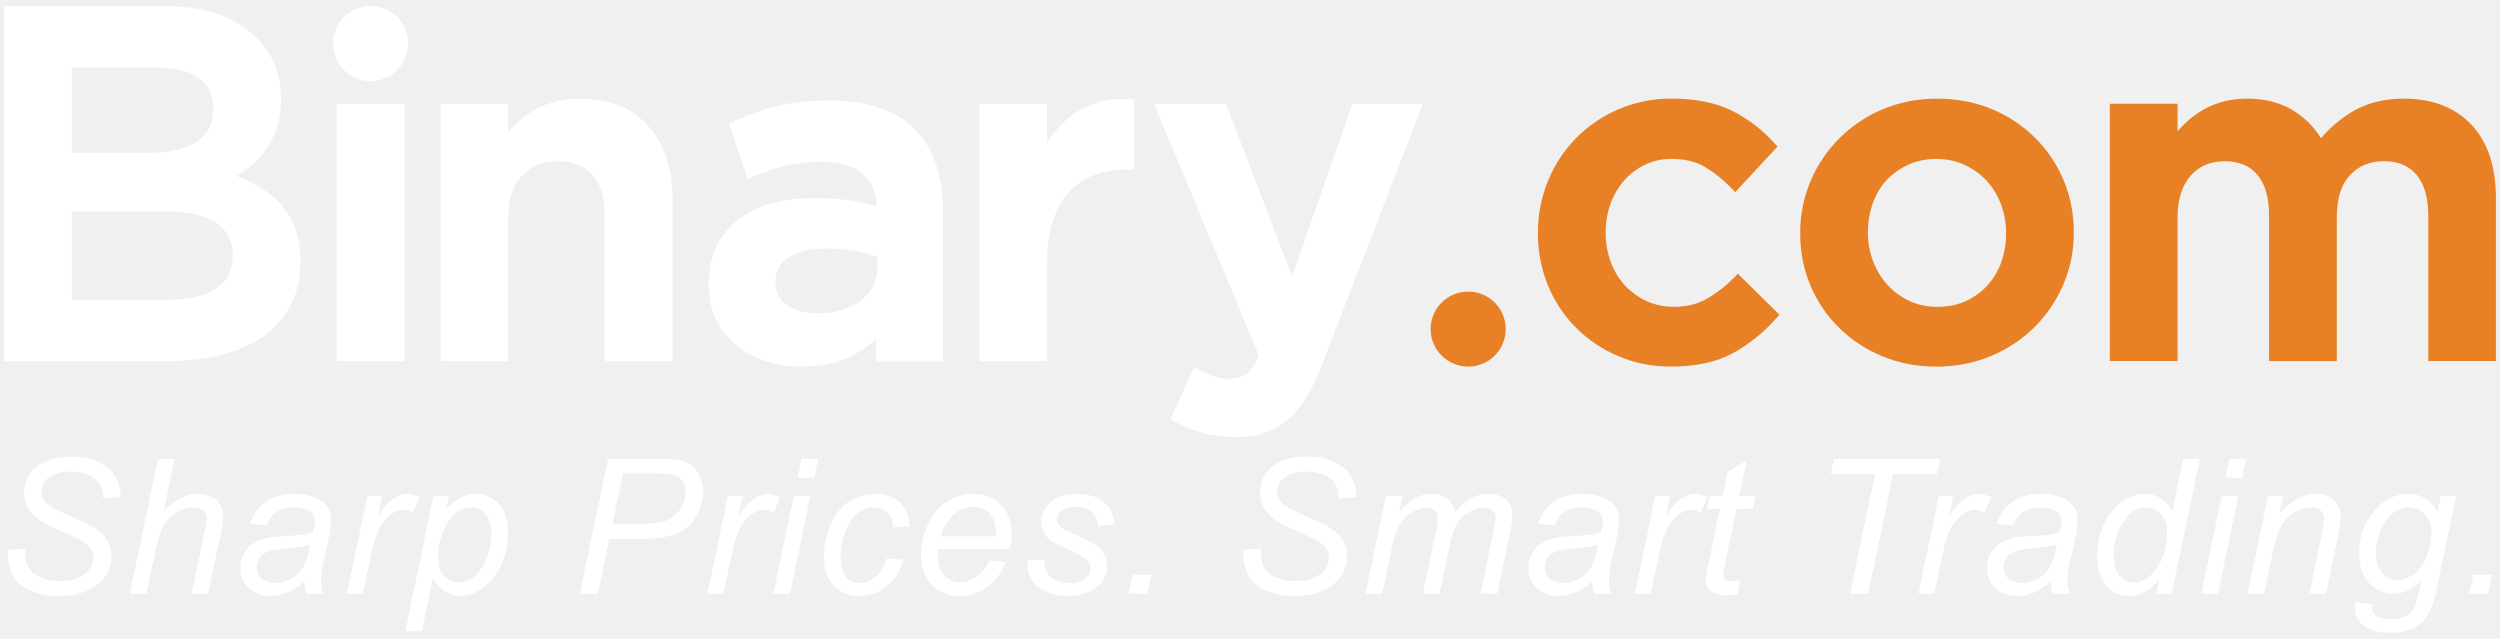
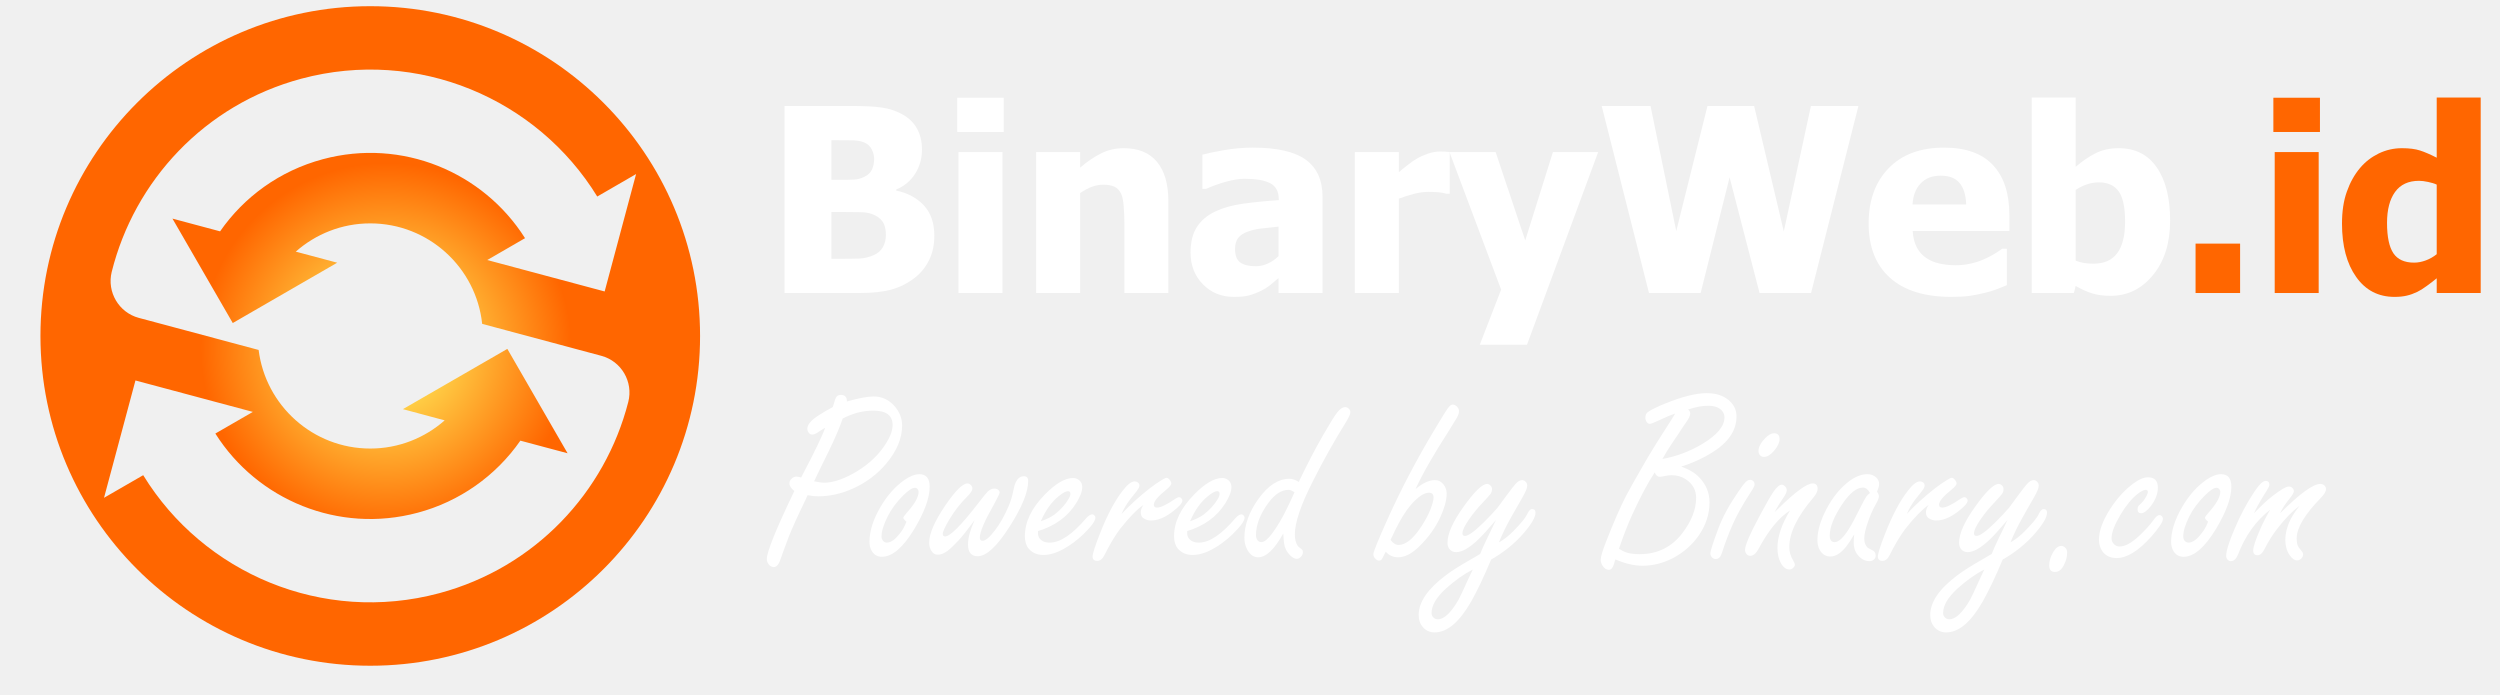
- <svg xmlns="http://www.w3.org/2000/svg" width="180" height="46" viewBox="0 0 180 46">
-   <path fill="#fff" d="M41.74 7.102c-.73 0-1.4.092-1.98.274a6.558 6.558 0 0 0-2.88 1.801c-.098.1-.19.207-.285.313V7.47h-4.877v18.523h4.877v-10.38c0-1.276.336-2.274.994-2.968.66-.696 1.508-1.035 2.58-1.035 1.095 0 1.91.324 2.49.99.586.672.887 1.664.887 2.945v10.447h4.88v-11.68c0-2.17-.59-3.93-1.745-5.23-1.16-1.313-2.825-1.98-4.943-1.98zm17.977.135c-1.486 0-2.773.14-3.828.413a19.422 19.422 0 0 0-3.086 1.098l-.324.148 1.354 3.985.386-.156c.783-.327 1.57-.592 2.33-.79.75-.194 1.623-.29 2.596-.29 1.3 0 2.308.294 2.984.88.63.544.955 1.31.99 2.34a16.8 16.8 0 0 0-1.713-.398c-.766-.135-1.71-.205-2.805-.205-1.06 0-2.057.122-2.97.366-.93.246-1.743.63-2.42 1.142a5.386 5.386 0 0 0-1.61 1.952c-.383.78-.576 1.703-.576 2.743v.067c0 .953.19 1.81.562 2.545.364.73.866 1.354 1.48 1.842.606.486 1.324.86 2.128 1.11.795.244 1.647.37 2.537.37 1.4 0 2.613-.262 3.604-.78.66-.35 1.247-.75 1.75-1.204v1.613H67.9V15.12c0-2.47-.682-4.422-2.027-5.8-1.344-1.384-3.414-2.083-6.156-2.083zm-.84 15.326c-.88 0-1.63-.204-2.224-.606-.545-.374-.815-.906-.815-1.626v-.067c0-.724.295-1.276.902-1.697.65-.444 1.58-.67 2.773-.67.756 0 1.485.065 2.16.192.57.11 1.082.244 1.516.394v.74c0 .496-.105.95-.308 1.35a3.17 3.17 0 0 1-.88 1.046 4.59 4.59 0 0 1-1.38.697 5.912 5.912 0 0 1-1.746.248zm34.149-2.661L88.27 7.47h-5.182l7.555 18.13c-.29.637-.59 1.08-.893 1.308-.314.244-.71.36-1.21.36-.384 0-.755-.06-1.108-.17a6.283 6.283 0 0 1-1.096-.46l-.36-.192-1.702 3.733.32.17c.643.348 1.318.624 2.012.824.693.196 1.494.298 2.375.298.75 0 1.435-.096 2.032-.286a5.067 5.067 0 0 0 1.677-.928c.5-.42.958-.966 1.36-1.628.39-.644.77-1.444 1.14-2.38l7.26-18.78h-5.077l-4.347 12.432z" />
-   <path fill="#E88126" d="M124.86 19.985a9.258 9.258 0 0 1-1.984 1.533c-.662.38-1.455.572-2.346.572-.723 0-1.39-.14-1.988-.418a5.017 5.017 0 0 1-1.56-1.135 5.23 5.23 0 0 1-1.015-1.69 6.005 6.005 0 0 1-.357-2.083v-.068c0-.71.12-1.396.357-2.047a5.26 5.26 0 0 1 .988-1.676 4.831 4.831 0 0 1 1.492-1.12 4.35 4.35 0 0 1 1.88-.412c.956 0 1.765.19 2.407.566a9.219 9.219 0 0 1 1.918 1.532l.287.295 3.04-3.282-.24-.265a10.31 10.31 0 0 0-3.02-2.305c-1.158-.586-2.63-.883-4.36-.883a9.625 9.625 0 0 0-3.837.77 9.711 9.711 0 0 0-3.057 2.084 9.58 9.58 0 0 0-2.016 3.086 9.864 9.864 0 0 0-.72 3.723v.07c0 1.3.245 2.547.72 3.71a9.41 9.41 0 0 0 2.016 3.05 9.62 9.62 0 0 0 3.043 2.047c1.16.502 2.448.756 3.815.756 1.78 0 3.285-.33 4.457-.972a11.624 11.624 0 0 0 3.092-2.487l.252-.275-2.998-2.95-.268.273zm21.668-10.062a9.536 9.536 0 0 0-3.12-2.067c-1.188-.5-2.52-.754-3.93-.754-1.413 0-2.733.262-3.93.77a9.762 9.762 0 0 0-3.114 2.084 9.727 9.727 0 0 0-2.066 3.06 9.486 9.486 0 0 0-.754 3.75v.07c0 1.3.248 2.548.732 3.71a9.327 9.327 0 0 0 2.06 3.05 9.7 9.7 0 0 0 3.112 2.05c1.193.498 2.504.752 3.893.752 1.41 0 2.745-.26 3.954-.772a9.747 9.747 0 0 0 3.13-2.08 9.81 9.81 0 0 0 2.065-3.063 9.303 9.303 0 0 0 .753-3.717v-.068c0-1.32-.25-2.578-.736-3.73a9.482 9.482 0 0 0-2.05-3.045zm-7.05 12.168c-.718 0-1.39-.138-1.99-.417s-1.136-.666-1.58-1.15a5.459 5.459 0 0 1-1.04-1.697 5.59 5.59 0 0 1-.377-2.06v-.07c0-.712.118-1.402.345-2.052.227-.64.56-1.2.988-1.663.43-.463.957-.84 1.564-1.118.602-.278 1.28-.42 2.023-.42.744 0 1.426.142 2.027.42.61.278 1.14.66 1.584 1.138.44.475.794 1.045 1.038 1.69.248.648.375 1.345.375 2.075v.07c0 .71-.113 1.396-.342 2.036a5.07 5.07 0 0 1-.99 1.67c-.433.47-.956.852-1.56 1.133-.605.28-1.297.418-2.06.418zM177.95 8.988c-1.166-1.25-2.81-1.887-4.87-1.887-1.41 0-2.645.31-3.68.92a9.138 9.138 0 0 0-2.29 1.93 6.024 6.024 0 0 0-1.877-1.92c-.938-.614-2.098-.93-3.443-.93-.7 0-1.357.093-1.938.275a5.84 5.84 0 0 0-1.578.745c-.457.31-.87.657-1.223 1.037-.093.098-.177.197-.265.296V7.47h-4.877v18.523h4.877V15.646c0-1.28.316-2.287.943-2.994.62-.7 1.422-1.04 2.45-1.04 1.024 0 1.794.316 2.345.968.563.66.848 1.648.848 2.935v10.48h4.878v-10.38c0-1.323.316-2.335.95-3.003.628-.676 1.425-1.002 2.444-1.002 1.02 0 1.793.317 2.342.97.56.66.85 1.66.85 2.966v10.447h4.87V14.277c.002-2.264-.586-4.043-1.754-5.29z" />
-   <g fill="#fff">
-     <path d="M24.24 7.47h4.88v18.523h-4.88z" />
-     <circle cx="26.68" cy="3.138" r="2.703" />
+ <svg xmlns="http://www.w3.org/2000/svg" width="1054" height="293" viewBox="0 0 354.75 98.5" shape-rendering="geometricPrecision" text-rendering="geometricPrecision" image-rendering="optimizeQuality" fill-rule="evenodd" clip-rule="evenodd">
+   <defs>
+     <style>.fil0,.fil1{fill:#f60;fill-rule:nonzero}.fil0{fill:#fff}</style>
+     <radialGradient id="id0" gradientUnits="userSpaceOnUse" gradientTransform="rotate(-90 55 59) scale(1.18794)" cx="54.41" cy="49.49" r="22.13" fx="54.41" fy="49.49">
+       <stop offset="0" stop-color="#ff6" />
+       <stop offset="1" stop-color="#f60" />
+     </radialGradient>
+   </defs>
+   <g id="Layer_x0020_1">
+     <g id="_2921544481344">
+       <path class="fil0" d="M132.58 33.39c0 1.32-.25 2.48-.75 3.48s-1.17 1.82-2.01 2.48c-1.01.78-2.1 1.34-3.3 1.67-1.19.34-2.72.5-4.55.5h-10.64V14.98h9.39c1.95 0 3.43.07 4.43.23 1.02.14 1.96.45 2.84.93.95.51 1.66 1.2 2.13 2.05.47.85.71 1.84.71 2.96 0 1.29-.33 2.45-.98 3.46-.64 1.01-1.54 1.75-2.68 2.22v.15c1.64.35 2.94 1.05 3.93 2.11.99 1.07 1.48 2.5 1.48 4.3zm-8.54-10.91c0-.43-.11-.87-.33-1.32-.22-.45-.56-.78-1.03-.98-.44-.2-.96-.3-1.56-.32-.6-.02-1.5-.02-2.68-.02h-.46v5.62h.83c1.14 0 1.94-.01 2.4-.04.46-.02.93-.14 1.42-.38.53-.25.9-.59 1.1-1.03.2-.44.31-.95.31-1.53zm1.67 10.8c0-.82-.16-1.46-.49-1.92-.34-.47-.84-.82-1.5-1.05-.41-.16-.96-.25-1.67-.26-.71-.02-1.65-.03-2.85-.03h-1.22v6.65h.35c1.74 0 2.94-.02 3.61-.04a5.76 5.76 0 0 0 2.03-.48c.6-.26 1.04-.65 1.32-1.15.28-.51.42-1.08.42-1.72z" />
+       <path id="1" class="fil0" d="M142.25 41.52h-6.24v-20h6.24v20zm.18-22.85h-6.6v-4.86h6.6v4.86z" />
+       <path id="2" class="fil0" d="M165.79 41.52h-6.24V31.6c0-.81-.03-1.61-.1-2.41-.06-.81-.19-1.4-.37-1.77-.21-.45-.52-.78-.93-.98-.41-.19-.95-.29-1.63-.29-.52 0-1.03.1-1.56.29-.53.19-1.09.49-1.69.9v14.18h-6.24v-20h6.24v2.21c1.02-.87 2.02-1.55 2.99-2.03.97-.49 2.04-.73 3.22-.73 2.04 0 3.61.64 4.69 1.93 1.08 1.29 1.62 3.15 1.62 5.6v13.02z" />
+       <path id="3" class="fil0" d="M181.42 36.29V32.1c-1.04.11-1.89.2-2.54.28-.65.07-1.28.23-1.91.46-.54.19-.96.48-1.27.86-.29.39-.45.91-.45 1.55 0 .95.25 1.59.75 1.94.51.36 1.24.53 2.22.53.54 0 1.1-.12 1.66-.37.57-.25 1.08-.61 1.54-1.06zm0 3.11c-.42.36-.81.68-1.14.96-.34.28-.79.57-1.36.86-.56.27-1.1.48-1.63.63-.52.15-1.26.22-2.21.22-1.76 0-3.23-.6-4.39-1.79-1.17-1.19-1.75-2.69-1.75-4.5 0-1.49.3-2.7.89-3.61.59-.92 1.44-1.65 2.55-2.19 1.13-.54 2.47-.93 4.04-1.14 1.56-.21 3.24-.38 5.04-.5v-.11c0-1.1-.41-1.87-1.22-2.29-.81-.42-2.02-.63-3.64-.63-.74 0-1.6.14-2.57.4-.98.27-1.95.61-2.88 1.03h-.53v-4.85c.62-.17 1.61-.39 2.99-.63 1.38-.24 2.77-.37 4.17-.37 3.44 0 5.95.58 7.53 1.73 1.57 1.15 2.36 2.9 2.36 5.26v13.64h-6.25V39.4z" />
+       <path id="4" class="fil0" d="M205.72 27.43h-.51c-.24-.09-.59-.15-1.04-.2-.45-.04-.96-.06-1.51-.06-.65 0-1.34.1-2.06.29-.72.19-1.42.41-2.1.67v13.39h-6.25v-20h6.25v2.86c.28-.26.68-.59 1.19-.98.5-.41.97-.72 1.38-.96.46-.27.99-.5 1.59-.71.6-.19 1.17-.29 1.71-.29.2 0 .42.01.67.02.25.01.48.03.68.06v5.91z" />
+       <path id="5" class="fil0" d="M226.78 21.52l-10.1 27.34h-6.7l3.03-7.82-7.33-19.52h6.55l4.2 12.54 3.93-12.54z" />
+       <path id="6" class="fil0" d="M263.71 14.98l-6.72 26.54h-7.31l-4.25-16.41-4.11 16.41h-7.33l-6.71-26.54h6.93l3.65 17.75 4.43-17.75h6.62l4.21 17.8 3.85-17.8z" />
+       <path id="7" class="fil0" d="M276.89 42.07c-3.78 0-6.68-.9-8.7-2.71-2.02-1.81-3.03-4.38-3.03-7.72 0-3.27.95-5.87 2.83-7.82 1.88-1.95 4.51-2.93 7.89-2.93 3.07 0 5.38.83 6.93 2.49 1.55 1.65 2.32 4.01 2.32 7.1v2.24h-13.72c.06.93.25 1.71.59 2.33.33.63.77 1.12 1.32 1.49.54.37 1.16.64 1.88.79.71.17 1.49.25 2.34.25.73 0 1.44-.08 2.15-.25.7-.16 1.35-.37 1.93-.64.51-.23.99-.48 1.42-.74.44-.27.79-.5 1.06-.71h.67v5.17c-.51.2-.98.39-1.4.56-.43.17-1.01.35-1.74.53-.68.17-1.38.31-2.1.42-.73.1-1.6.15-2.64.15zM279 28.96c-.04-1.33-.35-2.35-.93-3.04-.58-.7-1.47-1.05-2.67-1.05-1.23 0-2.18.37-2.87 1.11-.69.73-1.07 1.72-1.14 2.98H279z" />
+       <path id="8" class="fil0" d="M301.55 31.38c0-2-.3-3.42-.9-4.27-.61-.86-1.55-1.29-2.81-1.29a5.4 5.4 0 0 0-1.67.27c-.55.18-1.09.44-1.63.8v10.04c.42.17.84.28 1.26.34.42.06.84.09 1.26.09 1.51 0 2.64-.5 3.38-1.5.74-1 1.11-2.49 1.11-4.48zm6.39-.13c0 3.18-.81 5.76-2.43 7.72-1.61 1.97-3.62 2.95-6.01 2.95-.99 0-1.86-.11-2.6-.34-.74-.23-1.52-.58-2.36-1.06l-.26 1h-5.98V13.78h6.24v9.83c.92-.79 1.85-1.43 2.8-1.91.96-.49 2.06-.73 3.31-.73 2.33 0 4.13.9 5.39 2.72 1.27 1.82 1.9 4.34 1.9 7.56z" />
+       <path id="9" class="fil1" d="M317.87 41.52h-6.32v-7.01h6.32z" />
+       <path id="10" class="fil1" d="M329.02 41.52h-6.24v-20h6.24v20zm.18-22.85h-6.61v-4.86h6.61v4.86z" />
+       <path id="11" class="fil1" d="M352.01 41.52h-6.24v-2.09c-.41.34-.87.7-1.39 1.07-.52.39-.97.67-1.37.86-.5.24-.99.42-1.48.53-.49.12-1.07.18-1.75.18-2.29 0-4.11-.94-5.44-2.83-1.34-1.89-2.01-4.41-2.01-7.57 0-1.75.23-3.26.69-4.54.45-1.28 1.07-2.4 1.87-3.35.73-.87 1.61-1.55 2.65-2.06 1.04-.5 2.13-.75 3.29-.75 1.05 0 1.91.11 2.58.33.68.22 1.46.56 2.36 1.02v-8.54h6.24v27.74zm-6.24-5.51v-9.87c-.31-.15-.72-.28-1.22-.38-.5-.11-.94-.16-1.29-.16-1.51 0-2.64.53-3.4 1.58-.76 1.05-1.14 2.52-1.14 4.4 0 1.99.31 3.42.91 4.31.6.88 1.58 1.32 2.93 1.32.55 0 1.1-.11 1.67-.32.56-.21 1.07-.5 1.54-.88z" />
+       <path id="12" class="fil0" d="M114.6 70.21l-.24.53c-1.24 2.57-2.07 4.4-2.48 5.49-.65 1.71-1 2.7-1.09 2.98-.25.8-.58 1.2-.98 1.2-.29 0-.53-.13-.73-.39-.18-.23-.27-.48-.27-.74 0-1.02 1.3-4.24 3.91-9.67-.47-.36-.7-.72-.7-1.07 0-.27.11-.51.35-.71.2-.17.42-.26.65-.26.17 0 .39.05.66.13 1.94-3.69 3.08-6.05 3.41-7.06-.3.17-.68.41-1.14.72-.26.16-.49.25-.7.25-.23 0-.41-.12-.55-.35a.84.84 0 0 1-.14-.48c0-.55.48-1.15 1.44-1.79.78-.51 1.49-.94 2.16-1.28.11-.28.17-.48.2-.59.11-.45.24-.75.37-.91.13-.15.33-.23.61-.23.56 0 .84.31.84.93.82-.23 1.54-.41 2.18-.53.63-.12 1.16-.18 1.6-.18 1.16 0 2.13.44 2.93 1.32.75.84 1.12 1.77 1.12 2.81 0 1.79-.74 3.59-2.24 5.38-1.28 1.53-2.87 2.72-4.77 3.57-1.64.73-3.28 1.09-4.92 1.09-.39 0-.89-.05-1.48-.16zm4.98-10.88c-.4 1.18-1.04 2.69-1.93 4.53-1.1 2.23-1.81 3.69-2.13 4.38.65.13 1.12.2 1.38.2 1.36 0 2.94-.55 4.74-1.64 1.76-1.08 3.13-2.4 4.11-3.98.61-.97.91-1.82.91-2.58 0-.67-.23-1.18-.68-1.52-.46-.34-1.15-.51-2.08-.51-.7 0-1.42.09-2.14.27-.72.19-1.45.47-2.18.85z" />
+       <path id="13" class="fil0" d="M130.47 67.23c.96 0 1.45.59 1.45 1.78 0 1.58-.73 3.58-2.18 6-1.59 2.62-3.12 3.94-4.6 3.94-.69 0-1.2-.33-1.51-.97-.17-.32-.25-.7-.25-1.15 0-1.52.52-3.17 1.56-4.95.97-1.65 2.11-2.94 3.43-3.85.77-.53 1.47-.8 2.1-.8zm-1.85 6.73c-.29-.24-.44-.42-.44-.55 0-.1.19-.36.56-.79 1.08-1.2 1.61-2.17 1.61-2.9 0-.1-.03-.19-.09-.29a.46.46 0 0 0-.44-.27c-.38 0-.94.37-1.68 1.11-.95.95-1.67 1.93-2.17 2.94-.58 1.15-.88 2.11-.88 2.87 0 .21.06.38.16.54.16.21.36.32.59.32.57 0 1.18-.43 1.84-1.29.29-.35.52-.72.69-1.1.18-.38.27-.58.25-.59z" />
+       <path id="14" class="fil0" d="M138.3 73.75c-1.02 1.38-1.77 2.33-2.26 2.85-.61.66-1.13 1.16-1.57 1.5-.5.37-.96.55-1.39.55-.42 0-.74-.2-.96-.62-.18-.32-.27-.68-.27-1.07 0-1.29.77-3.07 2.32-5.34 1.4-2.05 2.44-3.08 3.12-3.08.16 0 .32.08.48.23.14.14.21.31.21.5 0 .26-.23.63-.69 1.09-.99.97-1.85 2.07-2.58 3.3-.62 1.04-.93 1.73-.93 2.04 0 .24.11.36.33.36.71 0 2.25-1.54 4.64-4.63.77-1 1.24-1.57 1.4-1.73.31-.29.63-.43.95-.43.22 0 .4.06.56.18.12.12.19.24.19.38s-.29.73-.86 1.79c-1.3 2.27-1.95 3.81-1.95 4.6 0 .31.13.46.38.46.42 0 1.01-.49 1.76-1.48.71-.92 1.38-2.1 1.98-3.52.27-.61.5-1.43.7-2.43.24-1.15.72-1.73 1.43-1.73.41 0 .61.22.61.68 0 1.55-.87 3.69-2.6 6.41-1.81 2.85-3.33 4.26-4.56 4.26-.92 0-1.38-.56-1.38-1.69 0-.93.32-2.07.94-3.43z" />
+       <path id="15" class="fil0" d="M147.29 75.3v.31c0 .26.07.49.19.68.3.43.79.65 1.47.65 1.49 0 3.2-1.15 5.15-3.43.35-.39.64-.58.87-.58.13 0 .25.06.36.19.07.1.11.19.11.27 0 .46-.57 1.25-1.71 2.36-.9.86-1.85 1.57-2.86 2.12-1.01.55-1.94.82-2.81.82-.9 0-1.6-.31-2.11-.92-.35-.43-.52-1.01-.52-1.75 0-2.01.94-3.97 2.83-5.9 1.53-1.56 2.87-2.35 4.01-2.35.31 0 .59.1.84.29.31.25.46.58.46.98 0 .63-.29 1.4-.87 2.32-1.2 1.9-3 3.21-5.41 3.94zm.4-1.39c.83-.29 1.49-.61 1.96-.97.83-.64 1.49-1.37 1.97-2.18.18-.28.27-.54.27-.76 0-.24-.12-.36-.34-.36-.3 0-.74.23-1.31.7-1.02.82-1.87 2-2.55 3.57z" />
+       <path id="16" class="fil0" d="M159.15 72.87c1.17-1.25 2.51-2.47 4.03-3.66.55-.42 1.13-.83 1.75-1.2.31-.18.5-.27.59-.27.18 0 .35.13.53.39.11.14.16.27.16.39 0 .21-.22.5-.67.87-1.21.96-1.81 1.68-1.81 2.17 0 .27.15.41.46.41.51 0 1.38-.42 2.62-1.27.21-.14.39-.21.53-.21.1 0 .19.05.28.14.11.11.16.22.16.34 0 .36-.5.91-1.49 1.65-1.04.78-2.03 1.18-2.97 1.18-.37 0-.72-.1-1.04-.31-.28-.16-.41-.46-.41-.88 0-.3.13-.64.38-1.02-.95.66-2.05 1.81-3.33 3.43-.74.99-1.47 2.22-2.2 3.69-.27.55-.61.82-1.02.82-.44 0-.66-.21-.66-.62 0-.41.35-1.49 1.04-3.25 1.02-2.61 2.1-4.64 3.21-6.07.69-.9 1.27-1.34 1.73-1.34.16 0 .3.05.43.14.16.12.24.27.24.45s-.13.43-.36.75c-.05.05-.36.45-.95 1.19-.53.7-.94 1.4-1.23 2.09z" />
+       <path id="17" class="fil0" d="M168.46 75.3v.31c0 .26.07.49.2.68.3.43.78.65 1.46.65 1.49 0 3.21-1.15 5.15-3.43.35-.39.64-.58.88-.58.13 0 .25.06.35.19.07.1.11.19.11.27 0 .46-.57 1.25-1.71 2.36-.89.86-1.84 1.57-2.85 2.12s-1.95.82-2.82.82c-.89 0-1.59-.31-2.11-.92-.35-.43-.52-1.01-.52-1.75 0-2.01.95-3.97 2.84-5.9 1.52-1.56 2.86-2.35 4-2.35.31 0 .59.1.84.29.31.25.46.58.46.98 0 .63-.29 1.4-.87 2.32-1.2 1.9-3 3.21-5.41 3.94zm.41-1.39c.82-.29 1.48-.61 1.95-.97.83-.64 1.49-1.37 1.98-2.18.17-.28.26-.54.26-.76 0-.24-.11-.36-.34-.36-.3 0-.74.23-1.31.7-1.02.82-1.87 2-2.54 3.57z" />
+       <path id="18" class="fil0" d="M184.29 68.33c1.19-2.48 2.31-4.64 3.37-6.49 1.02-1.78 1.72-2.91 2.09-3.37.4-.51.78-.76 1.13-.76.19 0 .37.07.52.23.15.15.21.32.21.5 0 .27-.2.73-.6 1.37-1.73 2.78-3.3 5.6-4.74 8.47-1.69 3.33-2.53 5.83-2.53 7.49 0 .68.13 1.21.39 1.6.04.09.26.27.64.57.07.06.11.18.11.35 0 .24-.1.46-.28.66-.18.19-.39.29-.61.29-.28 0-.58-.17-.92-.49-.47-.47-.76-1.02-.85-1.64-.04-.26-.08-.75-.13-1.46-1.24 2.24-2.42 3.37-3.56 3.37-.65 0-1.16-.37-1.56-1.11-.26-.49-.39-1.03-.39-1.65 0-1.85.68-3.72 2.04-5.59 1.35-1.86 2.8-2.79 4.35-2.79.42 0 .87.15 1.32.45zm-.6 1.47c-.33-.23-.61-.35-.84-.35-1.01 0-1.96.62-2.86 1.84-1.18 1.6-1.77 3.14-1.77 4.63 0 .18.04.34.11.5.14.3.36.45.65.45.42 0 .92-.41 1.53-1.22.79-1.07 1.53-2.33 2.22-3.79.24-.5.47-.99.7-1.49 0 0 .05-.12.15-.34l.11-.23z" />
+       <path id="19" class="fil0" d="M200.86 69.35c1.02-.86 1.93-1.28 2.74-1.28.5 0 .91.2 1.24.62.29.37.44.8.44 1.29 0 .93-.3 2.05-.91 3.37-.68 1.47-1.66 2.83-2.95 4.1-1.06 1.05-2.07 1.57-3.03 1.57-.36 0-.68-.07-.97-.2-.29-.13-.55-.32-.78-.59-.09.17-.15.28-.18.33-.2.43-.34.7-.42.79-.07.09-.2.14-.36.14-.21 0-.41-.12-.61-.37a.848.848 0 0 1-.19-.54c0-.33.68-2.01 2.05-5.05 1.91-4.23 4.12-8.44 6.64-12.63 1.02-1.71 1.64-2.71 1.87-3.01.25-.36.48-.54.7-.54.26 0 .49.14.7.4a.9.9 0 0 1 .19.58c0 .25-.11.57-.34.95-.04.08-.42.7-1.12 1.83-2.15 3.33-3.72 6.08-4.71 8.24zm-3.54 7.2c.18.24.36.42.55.54.18.12.38.18.58.18 1.04 0 2.13-.9 3.29-2.7.53-.82.96-1.62 1.27-2.42.27-.72.41-1.25.41-1.59 0-.25-.06-.42-.16-.53-.11-.12-.27-.17-.5-.17-.55 0-1.22.37-1.99 1.12-.77.74-1.54 1.81-2.29 3.21-.35.67-.66 1.29-.93 1.88-.15.32-.23.48-.23.48z" />
+       <path id="20" class="fil0" d="M212.28 73.73c-1.05 1.24-1.9 2.17-2.53 2.78-1.24 1.18-2.28 1.78-3.12 1.78-.4 0-.72-.15-.96-.45-.18-.23-.27-.53-.27-.88 0-1.29.76-2.99 2.28-5.11 1.54-2.16 2.66-3.24 3.34-3.24.19 0 .36.09.5.25.13.13.2.29.2.47 0 .26-.07.48-.2.68-.14.19-.53.63-1.17 1.31-.67.7-1.29 1.45-1.86 2.27-.65.93-.97 1.6-.97 2.03 0 .25.12.37.36.37.48 0 1.37-.65 2.69-1.95.83-.82 1.47-1.51 1.94-2.07.09-.11.51-.68 1.25-1.69.66-.89 1.07-1.42 1.23-1.59.35-.42.68-.62.99-.62.19 0 .37.08.52.25.15.15.21.33.21.53 0 .35-.23.92-.71 1.73-.57.99-1.09 1.9-1.57 2.76-.75 1.33-1.32 2.52-1.73 3.57.76-.44 1.45-.98 2.07-1.63 1.05-1.07 1.7-1.86 1.94-2.38.22-.48.45-.72.68-.72.33 0 .5.17.5.51 0 .62-.53 1.56-1.6 2.81-1.27 1.5-2.84 2.78-4.7 3.84-1 2.4-1.95 4.39-2.84 5.97-1.67 2.91-3.39 4.37-5.17 4.37-.72 0-1.31-.28-1.75-.84-.35-.43-.52-.97-.52-1.63 0-1.85 1.31-3.74 3.91-5.68.76-.58 1.89-1.29 3.39-2.15.61-.34 1.08-.62 1.43-.84.21-.54.53-1.27.97-2.17.48-.98.9-1.86 1.27-2.64zm-3.29 7.03c-1.26.64-2.55 1.55-3.86 2.74-1.33 1.23-1.99 2.37-1.99 3.42 0 .23.07.42.19.57.18.22.41.33.7.33.89 0 1.87-.93 2.95-2.8.17-.31.66-1.34 1.45-3.09.17-.36.36-.75.56-1.17z" />
+       <path id="21" class="fil0" d="M238.57 66.15c1.12.4 1.97.91 2.54 1.52.98 1.02 1.47 2.2 1.47 3.55 0 1.64-.49 3.18-1.48 4.64-.93 1.34-2.11 2.4-3.55 3.19-1.45.78-2.94 1.17-4.48 1.17-1.18 0-2.47-.3-3.85-.9-.11.31-.17.53-.19.64-.16.56-.4.84-.74.84-.34 0-.64-.2-.89-.59-.17-.28-.26-.56-.26-.84 0-.42.26-1.29.78-2.62 1.07-2.73 2.01-4.87 2.81-6.43.5-.96 1.53-2.79 3.1-5.49.69-1.16 1.68-2.75 2.98-4.76.31-.47.6-.95.89-1.44-.59.19-1.33.5-2.23.93-.76.35-1.2.53-1.34.53-.17 0-.33-.08-.46-.27a.994.994 0 0 1-.19-.62c0-.37.12-.63.37-.8.45-.32 1.26-.72 2.42-1.19 2.44-.99 4.4-1.48 5.9-1.48 1.26 0 2.28.31 3.07.94.78.63 1.17 1.42 1.17 2.37 0 1.96-1.13 3.65-3.4 5.08-1.37.86-2.85 1.53-4.44 2.03zm-2.67-1.08c2.02-.37 3.92-1.09 5.7-2.16 2.06-1.25 3.1-2.49 3.1-3.73 0-.57-.28-1.02-.83-1.34-.35-.21-.85-.32-1.49-.32-.41 0-.86.04-1.34.13-.47.09-.97.23-1.5.4.2.16.3.35.3.57 0 .31-.2.73-.59 1.26-.13.17-.37.53-.71 1.05-.14.23-.53.83-1.2 1.8-.65.97-1.13 1.75-1.44 2.34zm-6.17 12.74c.4.24.7.4.89.47.51.2 1.19.3 2.03.3 2.54 0 4.56-1 6.09-3 1.29-1.7 1.94-3.36 1.94-4.99 0-1.12-.49-2-1.48-2.65-.58-.38-1.26-.57-2.05-.57-.3 0-.74.07-1.32.2-.11.02-.22.03-.32.03-.29 0-.53-.2-.71-.62-.96 1.45-2.03 3.47-3.22 6.06-.6 1.32-1.22 2.92-1.85 4.77z" />
+       <path id="22" class="fil0" d="M248.34 68.03c.2 0 .36.08.5.23.09.14.14.26.14.4 0 .21-.17.56-.52 1.07-1.23 1.91-2.11 3.48-2.63 4.72-.56 1.27-1.05 2.58-1.48 3.92-.18.6-.48.9-.88.9-.24 0-.43-.1-.58-.29a.8.8 0 0 1-.19-.5c0-.36.38-1.54 1.14-3.56.59-1.6 1.55-3.36 2.88-5.28.43-.64.75-1.06.96-1.27.22-.22.43-.34.66-.34zm3.38-6.61c.53 0 .8.28.8.82 0 .5-.26 1.06-.78 1.67-.5.58-.98.87-1.45.87-.22 0-.4-.08-.55-.25a.82.82 0 0 1-.21-.57c0-.57.31-1.18.94-1.83.46-.47.88-.71 1.25-.71z" />
+       <path id="23" class="fil0" d="M251.81 72.62c.15-.14.3-.29.44-.43 2.48-2.43 4.13-3.65 4.97-3.65.47 0 .7.26.7.77 0 .36-.21.78-.62 1.26-2.27 2.66-3.4 4.99-3.4 7.01 0 .65.18 1.27.54 1.87.16.27.25.49.25.65 0 .14-.08.27-.22.4-.16.17-.34.25-.55.25-.48 0-.89-.31-1.22-.92-.32-.59-.48-1.29-.48-2.13 0-1.6.6-3.38 1.79-5.33-1.61 1.04-3.1 2.87-4.49 5.49-.36.64-.74.95-1.14.95-.21 0-.37-.07-.51-.21a.906.906 0 0 1-.25-.65c0-.63.73-2.32 2.2-5.04.78-1.47 1.4-2.54 1.85-3.21.46-.65.84-.98 1.17-.98.15 0 .3.08.45.22.16.17.25.36.25.57 0 .26-.17.64-.52 1.12-.5.73-.9 1.39-1.21 1.99z" />
+       <path id="24" class="fil0" d="M263.11 75.77c-.39.69-.78 1.27-1.15 1.75-.75.93-1.49 1.39-2.23 1.39-.64 0-1.14-.3-1.5-.91-.22-.39-.34-.85-.34-1.39 0-1.32.42-2.77 1.25-4.37.93-1.78 2.05-3.13 3.36-4.09.85-.61 1.68-.92 2.47-.92.5 0 .92.15 1.26.46.28.27.42.58.42.93 0 .26-.1.63-.3 1.09.18.25.27.47.27.66 0 .25-.17.66-.5 1.23-.34.59-.69 1.36-1.03 2.33-.37 1.02-.55 1.84-.55 2.46 0 .5.14.91.44 1.23.09.08.33.22.73.41.3.14.45.39.45.75 0 .23-.08.41-.25.56-.18.15-.39.23-.62.23-.65 0-1.2-.3-1.67-.87-.39-.47-.58-1.05-.58-1.75 0-.24.02-.63.07-1.18zm2.24-5.88c-.14-.26-.3-.45-.47-.58a.892.892 0 0 0-.53-.18c-.91 0-1.89.79-2.95 2.37-1.17 1.76-1.76 3.24-1.76 4.45 0 .3.06.53.18.68.1.16.28.24.51.24.57 0 1.23-.61 2-1.83.42-.66.95-1.65 1.59-2.95.42-.84.72-1.4.91-1.68.1-.14.27-.31.52-.52z" />
+       <path id="25" class="fil0" d="M270.58 72.87c1.16-1.25 2.51-2.47 4.03-3.66.54-.42 1.13-.83 1.74-1.2.31-.18.51-.27.59-.27.18 0 .36.13.54.39.1.14.16.27.16.39 0 .21-.23.5-.68.87-1.2.96-1.81 1.68-1.81 2.17 0 .27.16.41.47.41.5 0 1.38-.42 2.61-1.27.22-.14.39-.21.53-.21.1 0 .19.05.29.14.1.11.16.22.16.34 0 .36-.5.91-1.49 1.65-1.04.78-2.04 1.18-2.97 1.18-.38 0-.73-.1-1.05-.31-.27-.16-.41-.46-.41-.88 0-.3.13-.64.38-1.02-.94.66-2.05 1.81-3.33 3.43-.73.99-1.47 2.22-2.2 3.69-.27.55-.61.82-1.01.82-.45 0-.66-.21-.66-.62 0-.41.34-1.49 1.03-3.25 1.03-2.61 2.1-4.64 3.22-6.07.69-.9 1.26-1.34 1.73-1.34.15 0 .29.05.43.14.15.12.23.27.23.45s-.12.43-.36.75c-.04.05-.36.45-.94 1.19-.54.7-.95 1.4-1.23 2.09z" />
+       <path id="26" class="fil0" d="M284.86 73.73c-1.05 1.24-1.89 2.17-2.52 2.78-1.25 1.18-2.29 1.78-3.12 1.78-.4 0-.73-.15-.96-.45-.18-.23-.27-.53-.27-.88 0-1.29.76-2.99 2.28-5.11 1.54-2.16 2.65-3.24 3.34-3.24.19 0 .35.09.5.25.13.13.19.29.19.47 0 .26-.06.48-.2.68-.14.19-.52.63-1.16 1.31-.67.7-1.29 1.45-1.86 2.27-.65.93-.97 1.6-.97 2.03 0 .25.12.37.36.37.48 0 1.37-.65 2.69-1.95.82-.82 1.47-1.51 1.94-2.07.09-.11.51-.68 1.24-1.69.67-.89 1.08-1.42 1.23-1.59.36-.42.69-.62 1-.62.19 0 .36.08.52.25.14.15.21.33.21.53 0 .35-.24.92-.71 1.73-.57.99-1.1 1.9-1.57 2.76-.75 1.33-1.33 2.52-1.73 3.57a9.42 9.42 0 0 0 2.06-1.63c1.06-1.07 1.71-1.86 1.94-2.38.23-.48.45-.72.69-.72.33 0 .49.17.49.51 0 .62-.52 1.56-1.59 2.81-1.27 1.5-2.84 2.78-4.7 3.84-1 2.4-1.95 4.39-2.84 5.97-1.67 2.91-3.39 4.37-5.17 4.37-.72 0-1.31-.28-1.75-.84-.35-.43-.52-.97-.52-1.63 0-1.85 1.3-3.74 3.91-5.68.76-.58 1.89-1.29 3.39-2.15.6-.34 1.08-.62 1.43-.84.2-.54.53-1.27.96-2.17.49-.98.91-1.86 1.27-2.64zm-3.29 7.03c-1.26.64-2.54 1.55-3.85 2.74-1.33 1.23-1.99 2.37-1.99 3.42 0 .23.06.42.19.57.18.22.41.33.69.33.89 0 1.88-.93 2.96-2.8.17-.31.66-1.34 1.45-3.09.17-.36.35-.75.55-1.17z" />
+       <path id="27" class="fil0" d="M292.49 77.41c.27 0 .49.12.67.36.11.15.17.35.17.59 0 .56-.15 1.15-.46 1.76-.32.65-.75.98-1.27.98-.55 0-.82-.31-.82-.93 0-.62.19-1.24.57-1.89.35-.58.72-.87 1.14-.87z" />
+       <path id="28" class="fil0" d="M304.8 67.67c.93 0 1.4.49 1.4 1.48 0 .87-.34 1.74-1.01 2.62-.53.67-.98 1-1.37 1-.34 0-.5-.19-.5-.57 0-.2.05-.36.14-.48.04-.05.18-.18.42-.41.22-.21.44-.5.67-.91.15-.28.23-.5.23-.66 0-.19-.11-.29-.32-.29-.25 0-.64.2-1.15.59-.81.63-1.62 1.62-2.43 2.97-.83 1.4-1.25 2.5-1.25 3.31 0 .27.08.5.23.7.23.31.53.47.92.47.74 0 1.63-.47 2.65-1.4.87-.8 1.6-1.6 2.19-2.4.31-.45.58-.66.8-.66.14 0 .25.06.36.17.09.12.14.24.14.36 0 .44-.57 1.3-1.69 2.57-1.8 2-3.43 3-4.89 3-.87 0-1.54-.32-2-.94-.33-.47-.5-1.01-.5-1.65 0-1.23.51-2.66 1.54-4.29.98-1.56 2.13-2.81 3.42-3.76.76-.55 1.43-.82 2-.82z" />
+       <path id="29" class="fil0" d="M315.17 67.23c.97 0 1.46.59 1.46 1.78 0 1.58-.74 3.58-2.19 6-1.59 2.62-3.12 3.94-4.6 3.94-.69 0-1.19-.33-1.51-.97-.16-.32-.25-.7-.25-1.15 0-1.52.53-3.17 1.57-4.95.96-1.65 2.11-2.94 3.42-3.85.77-.53 1.47-.8 2.1-.8zm-1.84 6.73c-.3-.24-.45-.42-.45-.55 0-.1.19-.36.57-.79 1.07-1.2 1.61-2.17 1.61-2.9 0-.1-.04-.19-.1-.29a.46.46 0 0 0-.44-.27c-.38 0-.94.37-1.67 1.11-.95.95-1.68 1.93-2.18 2.94-.58 1.15-.87 2.11-.87 2.87 0 .21.05.38.16.54.15.21.35.32.59.32.57 0 1.18-.43 1.83-1.29.29-.35.52-.72.7-1.1.17-.38.26-.58.25-.59z" />
+       <path id="30" class="fil0" d="M319.84 72.78c1-1.05 1.87-1.87 2.64-2.46 1.15-.9 1.93-1.34 2.32-1.34.19 0 .36.07.5.21.13.13.2.28.2.43 0 .22-.21.59-.63 1.1-.64.8-1.08 1.49-1.33 2.06 2.78-2.78 4.69-4.17 5.72-4.17.21 0 .39.07.55.2.16.15.25.32.25.53 0 .34-.26.77-.77 1.29-2.26 2.32-3.39 4.22-3.39 5.71 0 .6.1 1.04.31 1.3l.46.59c.09.1.14.24.14.41 0 .18-.08.37-.23.53-.18.19-.38.29-.6.29-.39 0-.75-.25-1.09-.76-.4-.59-.6-1.3-.6-2.11 0-1.09.31-2.18.93-3.3.22-.39.57-.92 1.07-1.57-1.01.76-2.04 1.82-3.08 3.16-.71.9-1.35 1.92-1.91 3.04-.28.54-.6.81-.96.81-.41 0-.61-.23-.61-.68 0-.49.33-1.5 1-3.03.38-.87.85-1.79 1.41-2.75-2.03 1.57-3.56 3.71-4.58 6.4-.26.6-.59.9-1.01.9-.19 0-.34-.08-.46-.22a.727.727 0 0 1-.2-.51c0-.71.39-1.97 1.18-3.81.81-1.94 1.74-3.68 2.77-5.23.71-1.08 1.26-1.62 1.65-1.62.36 0 .54.19.54.57 0 .16-.22.58-.66 1.25-.77 1.24-1.28 2.17-1.53 2.78z" />
+       <path fill="none" d="M0 0h354.75v98.5H0z" />
+       <path d="M52.54.82c25.84 0 46.8 20.95 46.8 46.8 0 25.84-20.96 46.79-46.8 46.79-25.84 0-46.8-20.95-46.8-46.79C5.74 21.77 26.7.82 52.54.82zm19.45 48.63l8.55 14.81-6.7-1.79A25.862 25.862 0 0 1 59.26 72.7c-11.24 3.01-22.75-1.84-28.67-11.19l-.03-.05 5.32-3.07-16.66-4.46-4.46 16.65 5.56-3.21c8.52 13.9 25.45 21.18 42 16.75 13.65-3.66 23.55-14.35 26.83-27.13.74-2.86-.97-5.8-3.83-6.56L78.5 48.6l-10.08-2.7c-.85-8.01-7.64-14.26-15.88-14.26-4.05 0-7.75 1.52-10.57 4.01l5.88 1.57-14.82 8.56-8.56-14.82 6.76 1.81c3.38-4.86 8.43-8.59 14.59-10.24 11.25-3.02 22.75 1.84 28.67 11.19l.01.02-5.36 3.1L85.8 41.3l4.46-16.66-5.51 3.19C76.22 13.94 59.3 6.68 42.76 11.11 29 14.8 19.07 25.62 15.85 38.53c-.7 2.85 1.01 5.76 3.85 6.52l1.28.34 5.6 1.5L36.7 49.6c.98 7.88 7.7 13.99 15.84 13.99 4.05 0 7.75-1.52 10.56-4L57.17 58l14.82-8.55z" fill="url(#id0)" />
+     </g>
  </g>
-   <path fill="#E88126" d="M108.41 23.696a2.7 2.7 0 0 0-2.696-2.703 2.707 2.707 0 0 0-2.71 2.703c0 1.488 1.214 2.7 2.71 2.7a2.702 2.702 0 0 0 2.697-2.7z" />
-   <path fill="#fff" d="M20.19 14.685a6.938 6.938 0 0 0-1.624-1.285c-.388-.222-.813-.43-1.256-.62l-.273-.112.247-.16c.21-.136.424-.284.63-.447a5.856 5.856 0 0 0 1.19-1.215c.334-.46.608-1 .816-1.605.21-.607.317-1.313.317-2.105v-.07c0-1.71-.593-3.167-1.762-4.333C16.962 1.208 14.7.438 11.765.438H.293v25.558h11.83c1.4 0 2.694-.152 3.85-.457 1.17-.305 2.184-.757 3.013-1.342a6.26 6.26 0 0 0 1.958-2.24c.454-.892.692-1.933.692-3.09v-.07c0-.886-.127-1.67-.378-2.34a5.209 5.209 0 0 0-1.068-1.773zM5.175 10.832V4.853h6.055c1.357 0 2.403.262 3.104.787.687.513 1.02 1.212 1.02 2.14v.07c0 1.062-.38 1.826-1.165 2.34-.81.534-1.914.8-3.287.8H5.175v-.158zm11.578 7.57c0 1.06-.388 1.833-1.176 2.36-.807.54-1.95.814-3.385.814H5.175v-6.354h6.695c1.67 0 2.926.284 3.724.835.776.535 1.16 1.28 1.16 2.273v.072zM81.3 7.136c-1.653-.07-3.052.328-4.153 1.194a7.577 7.577 0 0 0-1.756 1.943V7.47h-4.878v18.523h4.88v-7.14c0-1.122.138-2.114.42-2.96.27-.824.66-1.517 1.153-2.058a4.784 4.784 0 0 1 1.78-1.212c.687-.27 1.462-.41 2.306-.41h.603V7.152l-.352-.014zM.536 39.61l1.272-.118-.012.337c0 .375.08.717.255 1.03.174.31.458.55.854.72.397.173.873.256 1.418.256.78 0 1.373-.172 1.78-.51.41-.34.61-.73.61-1.167a1.24 1.24 0 0 0-.32-.833c-.224-.25-.824-.585-1.81-1.01-.77-.33-1.284-.583-1.564-.76-.435-.287-.76-.602-.968-.938a2.175 2.175 0 0 1-.31-1.157c0-.5.134-.946.408-1.348.278-.403.676-.71 1.204-.92.524-.213 1.12-.322 1.784-.322.788 0 1.455.135 1.998.4.54.265.936.617 1.18 1.058.25.444.373.865.373 1.267 0 .04-.004.106-.01.2l-1.25.096c0-.27-.024-.486-.073-.638-.09-.27-.23-.5-.41-.688a2.103 2.103 0 0 0-.763-.443 3.379 3.379 0 0 0-1.093-.17c-.707 0-1.255.16-1.646.478-.306.243-.448.565-.448.965 0 .24.06.45.183.64.125.19.35.37.67.554.23.13.778.383 1.636.76.702.312 1.182.556 1.443.73.354.234.62.516.813.85.192.337.29.712.29 1.14 0 .522-.162 1.01-.483 1.452s-.763.786-1.322 1.027c-.57.246-1.217.365-1.944.365-1.1 0-1.996-.24-2.69-.72-.7-.48-1.046-1.34-1.05-2.586zm8.814 3.14l2.027-9.71h1.196l-.77 3.732c.442-.438.853-.745 1.24-.935.386-.187.78-.278 1.19-.278.58 0 1.03.15 1.354.457.324.308.488.712.488 1.214 0 .25-.075.704-.217 1.365l-.867 4.153h-1.197l.894-4.26c.13-.615.19-1.006.19-1.163a.718.718 0 0 0-.24-.563c-.155-.146-.387-.22-.683-.22-.437 0-.848.113-1.24.343-.396.226-.703.54-.922.932-.226.396-.428 1.034-.615 1.912l-.63 3.02H9.35zm12.56-.874c-.42.355-.818.62-1.204.783a3.062 3.062 0 0 1-1.23.248c-.646 0-1.176-.19-1.57-.572-.396-.38-.595-.87-.595-1.467a2 2 0 0 1 .27-1.046c.182-.3.415-.542.713-.726.296-.185.654-.315 1.084-.395.27-.052.778-.097 1.533-.128.752-.03 1.292-.108 1.622-.237.088-.325.137-.597.137-.814a.788.788 0 0 0-.307-.655c-.28-.222-.68-.334-1.22-.334-.5 0-.912.112-1.233.336-.323.222-.552.54-.697.95l-1.21-.107c.242-.696.637-1.23 1.172-1.603.537-.37 1.213-.553 2.027-.553.873 0 1.558.204 2.068.618.388.31.582.712.582 1.207 0 .375-.056.81-.164 1.306l-.392 1.748c-.126.555-.184 1.008-.184 1.357 0 .22.046.537.145.953h-1.213a4.008 4.008 0 0 1-.134-.872zm.442-2.688c-.17.065-.35.117-.538.15-.196.036-.518.074-.966.113-.7.06-1.188.142-1.48.235-.283.097-.5.25-.65.454-.14.206-.214.437-.214.687 0 .338.112.612.346.83.235.215.564.322.99.322.4 0 .777-.105 1.147-.314.364-.21.656-.502.87-.88.21-.372.374-.907.495-1.598zm2.625 3.562l1.474-7.037h1.06l-.3 1.44c.362-.543.718-.944 1.064-1.208.346-.257.698-.386 1.063-.386.24 0 .534.083.88.253l-.49 1.116a1.131 1.131 0 0 0-.68-.228c-.422 0-.854.233-1.292.702-.44.47-.788 1.308-1.042 2.523l-.592 2.82h-1.143zm4.203 2.694l2.03-9.73h1.104l-.203.983c.412-.43.78-.727 1.1-.893.327-.163.67-.245 1.034-.245.668 0 1.226.242 1.668.728.438.49.663 1.187.663 2.097 0 .73-.125 1.4-.365 2-.243.605-.545 1.092-.894 1.455-.357.367-.715.638-1.072.81-.365.17-.737.258-1.112.258-.843 0-1.5-.43-1.964-1.285l-.792 3.82H29.18zm2.368-5.57c0 .526.04.89.11 1.093a1.497 1.497 0 0 0 1.418.96c.69 0 1.248-.388 1.672-1.16.422-.775.632-1.566.632-2.373 0-.6-.14-1.06-.424-1.384a1.35 1.35 0 0 0-1.064-.485c-.304 0-.59.08-.85.24-.26.163-.5.404-.724.723-.226.32-.403.71-.553 1.18-.146.457-.217.865-.217 1.207zM41.75 42.75l2.032-9.71h4.054c.703 0 1.23.082 1.584.242.35.162.64.438.868.827.23.39.345.827.345 1.313 0 .404-.08.812-.245 1.227a3.24 3.24 0 0 1-.617 1.027 2.907 2.907 0 0 1-1.577.913 8.307 8.307 0 0 1-1.888.217h-2.433l-.823 3.94h-1.3zm2.353-5.04h2.138c.835 0 1.445-.09 1.833-.27.386-.18.698-.45.932-.814.232-.37.353-.76.353-1.168 0-.318-.064-.578-.188-.78a1.096 1.096 0 0 0-.52-.44c-.228-.097-.66-.143-1.3-.143h-2.493l-.754 3.614zm6.833 5.04l1.474-7.037h1.058l-.3 1.44c.365-.543.72-.944 1.067-1.208.342-.257.697-.386 1.063-.386.235 0 .53.083.88.253l-.492 1.116a1.133 1.133 0 0 0-.68-.228c-.422 0-.852.233-1.29.702-.44.47-.788 1.308-1.038 2.523l-.604 2.82h-1.138zm4.74 0l1.477-7.037h1.19L56.88 42.75h-1.204zm1.75-8.354l.285-1.356h1.196l-.285 1.356h-1.193zm6.437 5.79l1.2.128c-.304.878-.73 1.527-1.28 1.956-.557.427-1.19.64-1.894.64-.765 0-1.38-.248-1.857-.742-.48-.497-.713-1.186-.713-2.074 0-.766.15-1.52.453-2.264.307-.743.748-1.308 1.314-1.693.568-.384 1.21-.576 1.943-.576.752 0 1.355.212 1.79.64.448.425.665.987.665 1.69l-1.177.076c-.007-.445-.138-.79-.39-1.044-.256-.25-.585-.377-1.003-.377-.48 0-.9.153-1.248.46-.356.3-.634.766-.837 1.384a5.772 5.772 0 0 0-.303 1.79c0 .604.137 1.05.402 1.354.26.3.586.447.98.447.385 0 .757-.145 1.112-.44.36-.297.638-.75.84-1.354zm7.367.174l1.166.116c-.17.58-.557 1.13-1.156 1.65-.604.522-1.324.78-2.158.78-.52 0-.998-.12-1.436-.36a2.349 2.349 0 0 1-.988-1.05c-.23-.46-.348-.98-.348-1.568 0-.77.184-1.516.537-2.236.355-.722.816-1.256 1.38-1.61a3.407 3.407 0 0 1 1.833-.522c.842 0 1.506.257 2.008.78.504.52.758 1.23.758 2.132 0 .343-.033.696-.092 1.062h-5.182c-.02.136-.025.256-.025.367 0 .66.148 1.162.455 1.51.3.344.668.518 1.104.518.416 0 .818-.133 1.215-.402.4-.27.706-.66.93-1.167zm-3.486-1.742h3.947c.003-.124.01-.214.01-.264 0-.604-.15-1.063-.452-1.384-.303-.32-.686-.48-1.16-.48-.51 0-.977.178-1.402.53-.418.354-.735.885-.942 1.598zm6.244 1.726l1.2-.07c0 .344.052.638.155.88.11.244.303.44.588.6.284.15.618.227.995.227.533 0 .934-.103 1.197-.314.264-.213.395-.463.395-.75 0-.206-.082-.403-.236-.59-.165-.185-.563-.41-1.194-.684-.633-.272-1.037-.463-1.22-.573a2.073 2.073 0 0 1-.667-.64 1.593 1.593 0 0 1-.226-.846c0-.554.22-1.033.662-1.43.443-.395 1.06-.594 1.857-.594.88 0 1.55.203 2.014.61.465.407.703.946.72 1.615l-1.175.077c-.014-.426-.166-.76-.447-1.006-.283-.248-.686-.373-1.2-.373-.415 0-.74.094-.966.29-.23.183-.345.39-.345.612s.1.412.3.58c.13.117.472.29 1.024.532.917.397 1.493.71 1.733.94.38.367.57.813.57 1.34 0 .347-.107.687-.322 1.024-.21.337-.54.606-.98.806-.44.202-.954.3-1.55.3-.813 0-1.506-.198-2.074-.6-.57-.403-.84-1.057-.808-1.962zm7.27 2.406l.29-1.358h1.356l-.297 1.357h-1.35zm8.254-3.14l1.27-.118-.015.337c0 .375.086.717.256 1.03.175.31.46.55.854.72.4.173.873.256 1.424.256.774 0 1.368-.172 1.772-.51.412-.34.615-.73.615-1.167 0-.305-.105-.583-.322-.833-.22-.25-.824-.585-1.807-1.01-.77-.33-1.285-.583-1.566-.76-.434-.287-.762-.602-.97-.938a2.2 2.2 0 0 1-.307-1.157c0-.5.137-.946.407-1.348.277-.403.676-.71 1.205-.92.527-.213 1.12-.322 1.785-.322.787 0 1.455.135 1.996.4.55.265.94.617 1.182 1.058.248.444.37.865.37 1.267 0 .04-.005.106-.007.2l-1.252.096c0-.27-.02-.486-.07-.638-.09-.27-.226-.5-.413-.688-.186-.18-.44-.33-.76-.443-.326-.11-.69-.17-1.094-.17-.705 0-1.256.16-1.648.478-.3.243-.45.565-.45.965 0 .24.064.45.19.64.122.19.347.37.667.554.223.13.773.383 1.633.76.7.312 1.18.556 1.44.73.358.234.63.516.82.85.188.337.284.712.284 1.14 0 .522-.167 1.01-.48 1.452-.322.443-.764.786-1.33 1.027-.563.246-1.213.365-1.94.365-1.097 0-1.995-.24-2.693-.72-.692-.48-1.04-1.34-1.045-2.586zm8.805 3.14l1.47-7.037h1.198l-.246 1.16c.446-.498.847-.84 1.198-1.032a2.41 2.41 0 0 1 1.14-.28c.44 0 .808.113 1.097.345.293.23.488.558.582.97.357-.438.732-.77 1.13-.987.394-.22.812-.327 1.247-.327.59 0 1.03.138 1.32.415.293.276.438.67.438 1.17 0 .22-.05.578-.15 1.076l-.947 4.53h-1.2l.968-4.65c.086-.377.127-.648.127-.813 0-.23-.072-.41-.217-.545-.148-.13-.352-.196-.617-.196-.354 0-.72.106-1.09.325-.38.215-.664.503-.865.85-.204.352-.39.894-.54 1.62l-.715 3.41h-1.2l.993-4.75c.068-.322.102-.55.102-.688 0-.23-.07-.413-.213-.557a.762.762 0 0 0-.56-.212c-.34 0-.696.106-1.067.325a2.523 2.523 0 0 0-.91.903c-.236.387-.434.94-.578 1.653l-.695 3.324h-1.2zm16.319-.874c-.416.355-.818.62-1.195.783a3.089 3.089 0 0 1-1.237.248c-.646 0-1.172-.19-1.566-.572-.4-.38-.594-.87-.594-1.467 0-.397.088-.744.266-1.046.175-.3.413-.542.714-.726.29-.185.656-.315 1.084-.395.266-.052.777-.097 1.53-.128.755-.03 1.296-.108 1.624-.237.092-.325.14-.597.14-.814a.791.791 0 0 0-.308-.655c-.277-.222-.686-.334-1.22-.334-.5 0-.913.112-1.235.336-.32.222-.554.54-.698.95l-1.21-.107c.247-.696.634-1.23 1.177-1.603.532-.37 1.21-.553 2.026-.553.87 0 1.557.204 2.064.618.39.31.582.712.582 1.207 0 .375-.055.81-.162 1.306l-.39 1.748c-.13.555-.19 1.008-.19 1.357 0 .22.05.537.146.953h-1.21a4.157 4.157 0 0 1-.14-.872zm.443-2.688c-.17.065-.353.117-.542.15-.19.036-.512.074-.957.113-.7.06-1.196.142-1.48.235-.288.097-.5.25-.65.454a1.157 1.157 0 0 0-.218.687c0 .338.117.612.35.83.23.215.56.322.992.322.393 0 .777-.105 1.14-.314.37-.21.66-.502.87-.88.214-.372.37-.907.495-1.598zm2.631 3.562l1.47-7.037h1.058l-.3 1.44c.364-.543.72-.944 1.065-1.208.344-.257.7-.386 1.064-.386.236 0 .525.083.88.253l-.493 1.116a1.115 1.115 0 0 0-.678-.228c-.426 0-.852.233-1.297.702-.44.47-.784 1.308-1.036 2.523l-.598 2.82h-1.136zm7.59-.974l-.2.98c-.286.073-.567.11-.837.11-.475 0-.854-.114-1.137-.352-.215-.177-.316-.414-.316-.72 0-.154.057-.51.17-1.066l.854-4.085h-.943l.19-.932h.947l.363-1.724 1.37-.83-.536 2.555h1.182l-.203.933h-1.17l-.816 3.884c-.102.496-.146.794-.146.89 0 .143.04.25.12.325.076.073.215.112.398.112.265 0 .5-.024.712-.078zm7.904.974L135 34.145h-3.185l.23-1.106h7.642l-.234 1.106H136.3l-1.794 8.603h-1.302zm4.92 0l1.47-7.037h1.056l-.295 1.44c.365-.543.72-.944 1.063-1.208.348-.257.7-.386 1.068-.386.234 0 .53.083.88.253l-.493 1.116a1.133 1.133 0 0 0-.686-.228c-.418 0-.846.233-1.287.702s-.787 1.308-1.04 2.523l-.595 2.82h-1.14zm9.529-.874c-.414.355-.818.62-1.197.783a3.086 3.086 0 0 1-1.23.248c-.65 0-1.177-.19-1.57-.572-.4-.38-.597-.87-.597-1.467 0-.397.09-.744.265-1.046.182-.3.414-.542.713-.726.295-.185.658-.315 1.088-.395.268-.052.78-.097 1.53-.128.757-.03 1.294-.108 1.62-.237.094-.325.14-.597.14-.814a.793.793 0 0 0-.306-.655c-.28-.222-.686-.334-1.217-.334-.504 0-.914.112-1.236.336-.322.222-.55.54-.7.95l-1.212-.107c.248-.696.64-1.23 1.178-1.603.535-.37 1.213-.553 2.027-.553.87 0 1.56.204 2.066.618.39.31.582.712.582 1.207 0 .375-.053.81-.164 1.306l-.393 1.748c-.116.555-.187 1.008-.187 1.357 0 .22.05.537.148.953h-1.208a4.938 4.938 0 0 1-.14-.872zm.444-2.688a2.776 2.776 0 0 1-.54.15c-.19.036-.51.074-.96.113-.7.06-1.193.142-1.475.235-.293.097-.51.25-.654.454a1.168 1.168 0 0 0-.215.687c0 .338.115.612.346.83.23.215.558.322.985.322.402 0 .78-.105 1.146-.314.372-.21.657-.502.874-.88.206-.372.37-.907.493-1.598zm7.373 2.542c-.686.784-1.4 1.178-2.146 1.178a2.147 2.147 0 0 1-1.666-.738c-.445-.492-.666-1.208-.666-2.14 0-.86.176-1.643.525-2.35.354-.71.793-1.24 1.322-1.593.52-.354 1.052-.528 1.58-.528.876 0 1.536.416 1.98 1.26l.796-3.78h1.193l-2.026 9.71h-1.107l.213-1.02zm-3.283-1.926c0 .49.045.875.143 1.157.098.284.266.52.496.707a1.3 1.3 0 0 0 .844.278c.54 0 1.035-.28 1.475-.846.59-.75.89-1.68.89-2.783 0-.555-.145-.988-.44-1.303a1.442 1.442 0 0 0-1.1-.47c-.285 0-.547.063-.787.19-.232.13-.47.344-.7.653-.23.307-.427.696-.585 1.168-.16.475-.236.89-.236 1.25zm6.306 2.946l1.47-7.037h1.198l-1.468 7.036h-1.2zm1.75-8.354l.285-1.356h1.19l-.282 1.356h-1.193zm1.582 8.354l1.473-7.037h1.084l-.256 1.23c.47-.48.912-.835 1.322-1.054.404-.223.83-.33 1.26-.33.564 0 1.01.152 1.342.462.322.31.482.718.482 1.237 0 .26-.055.67-.17 1.23l-.896 4.258h-1.195l.933-4.456c.09-.433.14-.755.14-.96a.722.722 0 0 0-.245-.57c-.16-.146-.39-.22-.697-.22-.612 0-1.157.223-1.64.666-.475.44-.83 1.195-1.057 2.27l-.68 3.27h-1.198zm7.748.633l1.215.116c-.014.273.02.478.096.615s.19.24.355.315c.214.1.5.146.843.146.727 0 1.244-.187 1.566-.56.204-.253.394-.804.573-1.646l.117-.568c-.62.632-1.287.946-1.982.946a2.32 2.32 0 0 1-1.787-.784c-.48-.522-.718-1.267-.718-2.222 0-.79.188-1.517.566-2.18.373-.66.824-1.162 1.346-1.5.52-.337 1.057-.504 1.607-.504.927 0 1.634.434 2.134 1.31l.236-1.156h1.102l-1.418 6.79c-.154.748-.355 1.328-.61 1.748a2.55 2.55 0 0 1-1.042.97c-.45.228-.97.344-1.56.344-.563 0-1.05-.07-1.462-.22-.404-.144-.71-.357-.91-.642-.2-.277-.3-.6-.3-.96 0-.11.012-.227.033-.36zm1.5-3.747c0 .482.04.845.14 1.088.128.338.317.6.56.775.25.18.518.27.82.27.393 0 .785-.14 1.174-.414.39-.278.7-.705.943-1.28.238-.58.36-1.135.36-1.657 0-.58-.157-1.04-.483-1.383a1.544 1.544 0 0 0-1.184-.513 1.69 1.69 0 0 0-.852.236 2.568 2.568 0 0 0-.765.715 3.446 3.446 0 0 0-.533 1.146c-.122.45-.18.787-.18 1.016zm6.713 3.114l.285-1.358h1.356l-.29 1.357h-1.35z" />
</svg>
